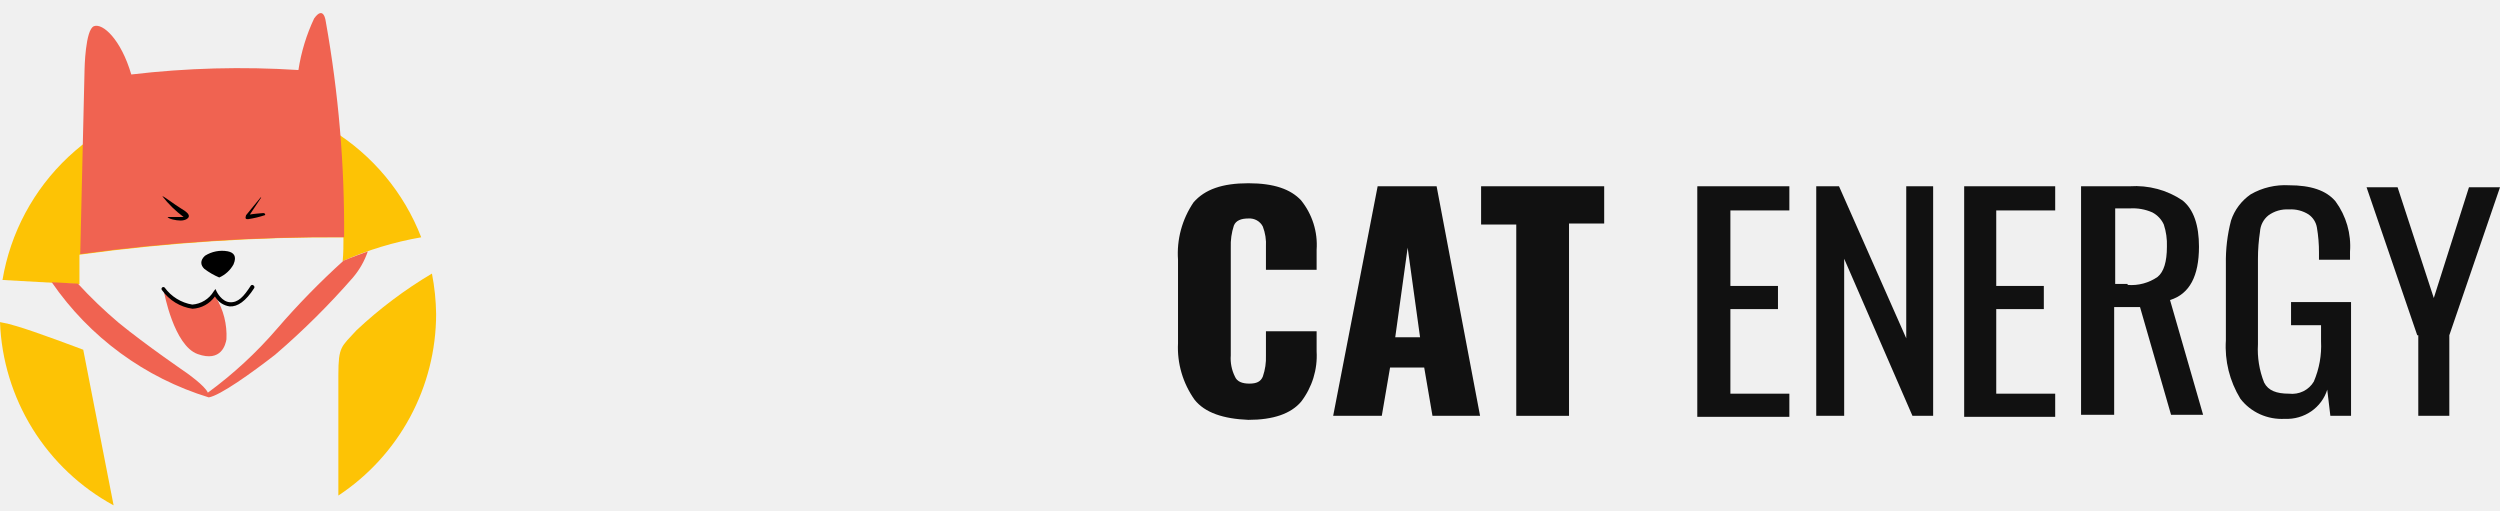
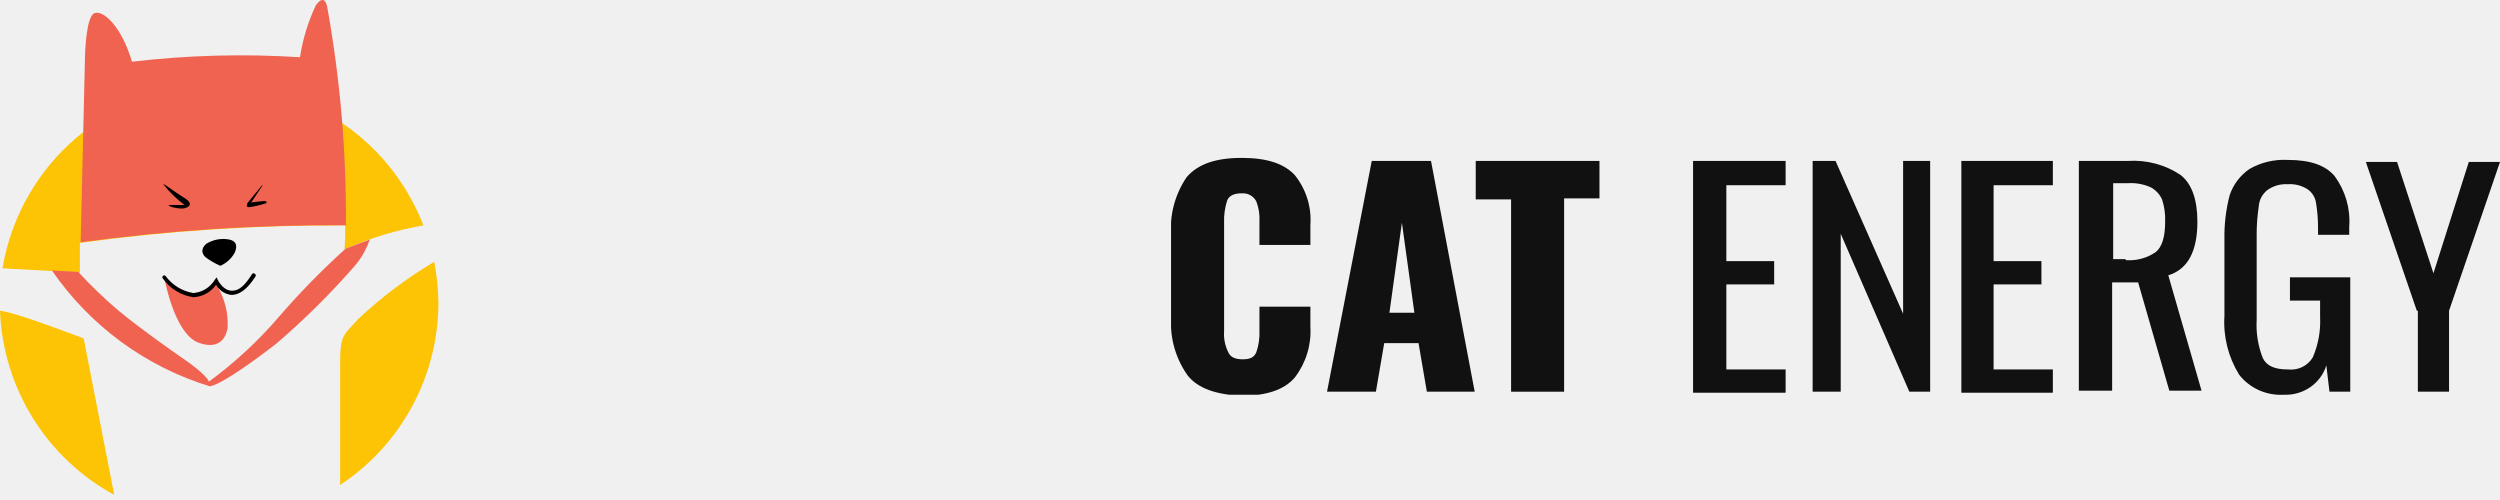
- <svg xmlns="http://www.w3.org/2000/svg" width="191" height="39" viewBox="0 0 191 39" fill="none">
-   <path d="M6.07 21.72V19.46C12.754 18.542 19.494 18.098 26.24 18.13C26.24 18.73 26.24 19.34 26.18 19.95C28.098 19.099 30.113 18.488 32.18 18.13C30.863 14.722 28.462 11.841 25.347 9.931C22.232 8.021 18.576 7.186 14.941 7.557C11.306 7.927 7.894 9.482 5.229 11.981C2.563 14.48 0.793 17.786 0.19 21.39L6.07 21.72Z" fill="#FDC305" />
-   <path d="M27.24 25.23C26.08 26.51 25.85 26.43 25.85 28.68C25.85 29.59 25.85 33.58 25.85 37.86C28.142 36.346 30.024 34.288 31.328 31.869C32.632 29.451 33.316 26.747 33.32 24C33.307 22.959 33.2 21.922 33 20.9C30.928 22.13 28.997 23.581 27.24 25.23Z" fill="#FDC305" />
-   <path d="M6.36 26.72C6.36 26.72 2.57 25.28 1.17 24.89C0.787 24.769 0.396 24.676 0 24.61C0.108 27.496 0.966 30.304 2.487 32.759C4.009 35.213 6.143 37.23 8.68 38.61L6.36 26.72Z" fill="#FDC305" />
-   <path d="M26.29 18.12C26.331 12.599 25.862 7.085 24.89 1.65C24.89 1.65 24.75 0.36 24 1.41C23.411 2.658 23.007 3.985 22.8 5.35C18.542 5.076 14.268 5.19 10.03 5.69C9.24 3 7.85 1.75 7.18 2C6.51 2.25 6.46 5.31 6.46 5.31L6.13 19.41C12.811 18.506 19.548 18.075 26.29 18.12Z" fill="#F06351" />
-   <path d="M12.41 15C12.41 14.91 13.41 15.68 13.82 15.92C14.23 16.16 14.43 16.34 14.43 16.51C14.43 16.68 14.16 16.85 13.8 16.85C13.44 16.85 12.89 16.73 12.8 16.58H13.74H14.03C13.421 16.129 12.876 15.598 12.41 15Z" fill="black" />
-   <path d="M19.89 15.11L18.8 16.44C18.8 16.5 18.63 16.79 18.98 16.74C19.394 16.678 19.802 16.581 20.2 16.45C20.31 16.45 20.27 16.26 20.09 16.28C19.91 16.3 19.4 16.33 19.09 16.39L19.93 15.13C19.93 15.13 20 15 19.89 15.11Z" fill="black" />
-   <path d="M16.75 21.2C17.213 20.996 17.597 20.644 17.84 20.2C18.12 19.55 17.84 19.29 17.4 19.2C16.798 19.09 16.177 19.212 15.66 19.54C15.27 19.9 15.32 20.26 15.61 20.54C15.961 20.806 16.344 21.028 16.75 21.2Z" fill="black" />
-   <path d="M16.35 22.45C16.238 22.678 16.082 22.883 15.89 23.05C15.605 23.279 15.255 23.412 14.89 23.43C14.364 23.472 13.841 23.319 13.42 23C13.222 22.881 13.044 22.732 12.89 22.56C12.79 22.449 12.667 22.36 12.53 22.3C12.53 22.3 13.28 26.4 15.1 27.05C16.92 27.7 17.24 26.3 17.3 25.92C17.36 24.785 17.074 23.659 16.48 22.69C16.46 22.38 16.45 22.58 16.35 22.45Z" fill="#F06351" />
-   <path d="M14.71 23.59C14.245 23.525 13.799 23.365 13.398 23.121C12.998 22.877 12.651 22.553 12.38 22.17C12.367 22.157 12.356 22.141 12.349 22.124C12.342 22.107 12.338 22.089 12.338 22.07C12.338 22.051 12.342 22.033 12.349 22.016C12.356 21.999 12.367 21.983 12.38 21.97C12.393 21.957 12.409 21.946 12.426 21.939C12.443 21.932 12.461 21.928 12.48 21.928C12.499 21.928 12.517 21.932 12.534 21.939C12.551 21.946 12.567 21.957 12.58 21.97C13.085 22.664 13.843 23.131 14.69 23.27C15.022 23.245 15.343 23.141 15.626 22.967C15.91 22.793 16.148 22.554 16.32 22.27L16.46 22.08L16.56 22.29C16.56 22.29 16.93 23.05 17.56 23.09C18.19 23.13 18.61 22.68 19.17 21.81C19.183 21.797 19.199 21.786 19.216 21.779C19.233 21.772 19.251 21.768 19.27 21.768C19.289 21.768 19.307 21.772 19.324 21.779C19.341 21.786 19.357 21.797 19.37 21.81C19.402 21.831 19.425 21.863 19.435 21.9C19.444 21.937 19.439 21.977 19.42 22.01C18.78 23.01 18.15 23.45 17.54 23.41C17.308 23.376 17.087 23.29 16.893 23.159C16.699 23.027 16.537 22.853 16.42 22.65C16.223 22.924 15.968 23.151 15.672 23.314C15.376 23.477 15.047 23.571 14.71 23.59Z" fill="black" />
-   <path d="M26.24 19.92C24.445 21.544 22.751 23.277 21.17 25.11C19.599 26.936 17.824 28.577 15.88 30C15.66 29.47 14.26 28.49 14.26 28.49C14.26 28.49 11.13 26.35 9.08 24.67C7.974 23.737 6.929 22.735 5.95 21.67L3.95 21.56C6.84 25.765 11.07 28.868 15.95 30.36C16.81 30.22 19.22 28.5 21.02 27.1C23.139 25.282 25.124 23.313 26.96 21.21C27.462 20.621 27.849 19.942 28.1 19.21C27 19.6 26.24 19.92 26.24 19.92Z" fill="#F06351" />
-   <path d="M91.264 30.538C90.37 29.276 89.925 27.763 90 26.231V19.846C89.892 18.298 90.308 16.758 91.186 15.461C92.055 14.461 93.398 14 95.374 14C97.35 14 98.614 14.461 99.404 15.308C100.263 16.379 100.685 17.721 100.59 19.077V20.615H96.718V18.846C96.749 18.323 96.668 17.799 96.48 17.308C96.38 17.109 96.221 16.945 96.024 16.835C95.827 16.726 95.6 16.676 95.374 16.692C94.821 16.692 94.426 16.846 94.268 17.231C94.089 17.777 94.009 18.35 94.031 18.923V27.154C93.989 27.71 94.098 28.267 94.347 28.769C94.505 29.154 94.9 29.308 95.453 29.308C96.006 29.308 96.322 29.154 96.48 28.769C96.66 28.249 96.74 27.702 96.718 27.154V25.308H100.59V26.846C100.67 28.224 100.251 29.585 99.404 30.692C98.614 31.615 97.271 32.077 95.374 32.077C93.477 32 92.055 31.538 91.264 30.538Z" fill="#111111" />
-   <path d="M105.253 14.231H109.757L113.077 31.769H109.441L108.809 28.077H106.201L105.569 31.769H101.854L105.253 14.231ZM108.493 25.769L107.545 18.923L106.596 25.769H108.493Z" fill="#111111" />
-   <path d="M115.843 17.154H113.156V14.231H122.56V17.077H119.873V31.769H115.843V17.154Z" fill="#111111" />
-   <path d="M129.752 14.231H136.707V16.077H132.202V21.846H135.837V23.615H132.202V30.077H136.707V31.846H129.673V14.231H129.752Z" fill="#111111" />
-   <path d="M138.761 14.231H140.5L145.637 25.846V14.231H147.692V31.769H146.111L140.895 19.769V31.769H138.761V14.231Z" fill="#111111" />
-   <path d="M150.063 14.231H157.017V16.077H152.513V21.846H156.148V23.615H152.513V30.077H157.017V31.846H150.063V14.231Z" fill="#111111" />
-   <path d="M159.072 14.231H162.707C164.137 14.135 165.559 14.514 166.738 15.308C167.607 16 168.002 17.231 168.002 18.846C168.002 21.077 167.291 22.462 165.79 22.923L168.318 31.692H165.869L163.498 23.462H161.522V31.692H158.993V14.231H159.072ZM162.549 21.769C163.364 21.835 164.176 21.616 164.841 21.154C165.315 20.769 165.552 20 165.552 18.846C165.574 18.273 165.494 17.7 165.315 17.154C165.137 16.762 164.832 16.437 164.446 16.231C163.902 15.989 163.304 15.884 162.707 15.923H161.601V21.692H162.549V21.769Z" fill="#111111" />
-   <path d="M171.164 30.462C170.342 29.117 169.956 27.562 170.057 26V20.154C170.038 19.039 170.17 17.927 170.452 16.846C170.717 16.039 171.244 15.337 171.954 14.846C172.836 14.338 173.854 14.097 174.878 14.154C176.538 14.154 177.723 14.539 178.434 15.385C179.252 16.502 179.644 17.862 179.541 19.231V19.846H177.17V19.308C177.173 18.663 177.12 18.02 177.012 17.385C176.945 16.983 176.718 16.623 176.379 16.385C175.935 16.101 175.408 15.966 174.878 16C174.311 15.965 173.75 16.128 173.297 16.462C173.111 16.614 172.959 16.802 172.851 17.013C172.742 17.225 172.679 17.456 172.665 17.692C172.561 18.38 172.508 19.074 172.507 19.769V26.308C172.449 27.304 172.61 28.301 172.981 29.231C173.297 29.846 173.93 30.077 174.878 30.077C175.252 30.122 175.632 30.059 175.97 29.895C176.307 29.73 176.587 29.473 176.775 29.154C177.192 28.181 177.381 27.13 177.328 26.077V24.846H175.036V23.077H179.62V31.769H178.039L177.802 29.769C177.595 30.439 177.163 31.023 176.576 31.427C175.989 31.831 175.28 32.033 174.562 32C173.909 32.037 173.256 31.916 172.663 31.648C172.07 31.379 171.555 30.972 171.164 30.462Z" fill="#111111" />
-   <path d="M184.678 25.615L180.805 14.308H183.176L185.942 22.769L188.629 14.308H191L187.128 25.615V31.769H184.757V25.615H184.678Z" fill="#111111" />
+ <svg xmlns="http://www.w3.org/2000/svg" width="190" height="38" viewBox="0 0 190 38" fill="none">
+   <g clip-path="url(#clip0)">
+     <path d="M6.07 20.72V18.46C12.754 17.542 19.494 17.098 26.24 17.13C26.24 17.73 26.24 18.34 26.18 18.95C28.098 18.099 30.113 17.488 32.18 17.13C30.863 13.722 28.462 10.841 25.347 8.931C22.232 7.021 18.576 6.186 14.941 6.557C11.306 6.927 7.894 8.482 5.229 10.981C2.563 13.48 0.793 16.786 0.19 20.39L6.07 20.72Z" fill="#FDC305" />
+     <path d="M27.24 24.23C26.08 25.51 25.85 25.43 25.85 27.68C25.85 28.59 25.85 32.58 25.85 36.86C28.142 35.346 30.024 33.288 31.328 30.869C32.632 28.451 33.316 25.747 33.32 23C33.307 21.959 33.2 20.922 33 19.9C30.928 21.13 28.997 22.581 27.24 24.23Z" fill="#FDC305" />
+     <path d="M6.36 25.72C6.36 25.72 2.57 24.28 1.17 23.89C0.787 23.769 0.396 23.676 0 23.61C0.108 26.496 0.966 29.304 2.487 31.759C4.009 34.213 6.143 36.23 8.68 37.61L6.36 25.72Z" fill="#FDC305" />
+     <path d="M26.29 17.12C26.331 11.599 25.862 6.085 24.89 0.65C24.89 0.65 24.75 -0.64 24 0.41C23.411 1.658 23.007 2.985 22.8 4.35C18.542 4.076 14.268 4.19 10.03 4.69C9.24 2 7.85 0.75 7.18 1C6.51 1.25 6.46 4.31 6.46 4.31L6.13 18.41C12.811 17.506 19.548 17.075 26.29 17.12Z" fill="#F06351" />
+     <path d="M12.41 14C12.41 13.91 13.41 14.68 13.82 14.92C14.23 15.16 14.43 15.34 14.43 15.51C14.43 15.68 14.16 15.85 13.8 15.85C13.44 15.85 12.89 15.73 12.8 15.58H13.74H14.03C13.421 15.129 12.876 14.598 12.41 14Z" fill="black" />
+     <path d="M19.89 14.11L18.8 15.44C18.8 15.5 18.63 15.79 18.98 15.74C19.394 15.678 19.802 15.581 20.2 15.45C20.31 15.45 20.27 15.26 20.09 15.28C19.91 15.3 19.4 15.33 19.09 15.39L19.93 14.13C19.93 14.13 20 14 19.89 14.11Z" fill="black" />
+     <path d="M16.75 20.2C17.213 19.996 17.597 19.644 17.84 19.2C18.12 18.55 17.84 18.29 17.4 18.2C16.798 18.09 16.177 18.212 15.66 18.54C15.27 18.9 15.32 19.26 15.61 19.54C15.961 19.806 16.344 20.028 16.75 20.2Z" fill="black" />
+     <path d="M16.35 21.45C16.238 21.678 16.082 21.883 15.89 22.05C15.605 22.279 15.255 22.412 14.89 22.43C14.364 22.472 13.841 22.319 13.42 22C13.222 21.881 13.044 21.732 12.89 21.56C12.79 21.449 12.667 21.36 12.53 21.3C12.53 21.3 13.28 25.4 15.1 26.05C16.92 26.7 17.24 25.3 17.3 24.92C17.36 23.785 17.074 22.659 16.48 21.69C16.46 21.38 16.45 21.58 16.35 21.45Z" fill="#F06351" />
+     <path d="M14.71 22.59C14.245 22.525 13.799 22.365 13.398 22.121C12.998 21.877 12.651 21.553 12.38 21.17C12.367 21.157 12.356 21.141 12.349 21.124C12.342 21.107 12.338 21.089 12.338 21.07C12.338 21.051 12.342 21.033 12.349 21.016C12.356 20.999 12.367 20.983 12.38 20.97C12.393 20.957 12.409 20.946 12.426 20.939C12.443 20.932 12.461 20.928 12.48 20.928C12.499 20.928 12.517 20.932 12.534 20.939C12.551 20.946 12.567 20.957 12.58 20.97C13.085 21.664 13.843 22.131 14.69 22.27C15.022 22.245 15.343 22.141 15.626 21.967C15.91 21.793 16.148 21.554 16.32 21.27L16.46 21.08L16.56 21.29C16.56 21.29 16.93 22.05 17.56 22.09C18.19 22.13 18.61 21.68 19.17 20.81C19.183 20.797 19.199 20.786 19.216 20.779C19.233 20.772 19.251 20.768 19.27 20.768C19.289 20.768 19.307 20.772 19.324 20.779C19.341 20.786 19.357 20.797 19.37 20.81C19.402 20.831 19.425 20.863 19.435 20.9C19.444 20.937 19.439 20.977 19.42 21.01C18.78 22.01 18.15 22.45 17.54 22.41C17.308 22.376 17.087 22.29 16.893 22.159C16.699 22.027 16.537 21.853 16.42 21.65C16.223 21.924 15.968 22.151 15.672 22.314C15.376 22.477 15.047 22.571 14.71 22.59Z" fill="black" />
+     <path d="M26.24 18.92C24.445 20.544 22.751 22.277 21.17 24.11C19.599 25.936 17.824 27.577 15.88 29C15.66 28.47 14.26 27.49 14.26 27.49C14.26 27.49 11.13 25.35 9.08 23.67C7.974 22.737 6.929 21.735 5.95 20.67L3.95 20.56C6.84 24.765 11.07 27.868 15.95 29.36C16.81 29.22 19.22 27.5 21.02 26.1C23.139 24.282 25.124 22.313 26.96 20.21C27.462 19.621 27.849 18.942 28.1 18.21C27 18.6 26.24 18.92 26.24 18.92Z" fill="#F06351" />
+   </g>
+   <g clip-path="url(#clip1)">
+     <path d="M90.264 28.538C89.37 27.276 88.925 25.763 89 24.231V17.846C88.892 16.298 89.308 14.758 90.186 13.461C91.055 12.461 92.398 12 94.374 12C96.35 12 97.614 12.461 98.404 13.308C99.263 14.379 99.685 15.721 99.59 17.077V18.615H95.718V16.846C95.749 16.323 95.668 15.799 95.48 15.308C95.38 15.109 95.221 14.945 95.024 14.835C94.827 14.726 94.6 14.676 94.374 14.692C93.821 14.692 93.426 14.846 93.268 15.231C93.089 15.777 93.009 16.35 93.031 16.923V25.154C92.989 25.71 93.098 26.267 93.347 26.769C93.505 27.154 93.9 27.308 94.453 27.308C95.006 27.308 95.322 27.154 95.48 26.769C95.66 26.249 95.74 25.702 95.718 25.154V23.308H99.59V24.846C99.67 26.224 99.251 27.585 98.404 28.692C97.614 29.615 96.271 30.077 94.374 30.077C92.477 30 91.055 29.538 90.264 28.538Z" fill="#111111" />
+     <path d="M104.253 12.231H108.757L112.077 29.769H108.441L107.809 26.077H105.201L104.569 29.769H100.854L104.253 12.231ZM107.493 23.769L106.545 16.923L105.596 23.769H107.493Z" fill="#111111" />
+     <path d="M114.843 15.154H112.156V12.231H121.56V15.077H118.873V29.769H114.843V15.154Z" fill="#111111" />
+     <path d="M128.752 12.231H135.707V14.077H131.202V19.846H134.837V21.615H131.202V28.077H135.707V29.846H128.673V12.231H128.752Z" fill="#111111" />
+     <path d="M137.761 12.231H139.5L144.637 23.846V12.231H146.692V29.769H145.111L139.895 17.769V29.769H137.761V12.231Z" fill="#111111" />
+     <path d="M149.063 12.231H156.017V14.077H151.513V19.846H155.148V21.615H151.513V28.077H156.017V29.846H149.063V12.231Z" fill="#111111" />
+     <path d="M158.072 12.231H161.707C163.137 12.135 164.559 12.514 165.738 13.308C166.607 14 167.002 15.231 167.002 16.846C167.002 19.077 166.291 20.462 164.79 20.923L167.318 29.692H164.869L162.498 21.462H160.522V29.692H157.993V12.231H158.072ZM161.549 19.769C162.364 19.835 163.176 19.616 163.841 19.154C164.315 18.769 164.552 18 164.552 16.846C164.574 16.273 164.494 15.7 164.315 15.154C164.137 14.762 163.832 14.437 163.446 14.231C162.902 13.989 162.304 13.884 161.707 13.923H160.601V19.692H161.549V19.769Z" fill="#111111" />
+     <path d="M170.164 28.462C169.342 27.117 168.956 25.562 169.057 24V18.154C169.038 17.039 169.17 15.927 169.452 14.846C169.717 14.039 170.244 13.337 170.954 12.846C171.836 12.338 172.854 12.097 173.878 12.154C175.538 12.154 176.723 12.539 177.434 13.385C178.252 14.502 178.644 15.862 178.541 17.231V17.846H176.17V17.308C176.173 16.663 176.12 16.02 176.012 15.385C175.945 14.983 175.718 14.623 175.379 14.385C174.935 14.101 174.408 13.966 173.878 14C173.311 13.965 172.75 14.128 172.297 14.461C172.111 14.614 171.959 14.802 171.851 15.013C171.742 15.225 171.679 15.456 171.665 15.692C171.561 16.38 171.508 17.074 171.507 17.769V24.308C171.449 25.304 171.61 26.301 171.981 27.231C172.297 27.846 172.93 28.077 173.878 28.077C174.252 28.122 174.632 28.059 174.97 27.895C175.307 27.73 175.587 27.473 175.775 27.154C176.192 26.181 176.381 25.13 176.328 24.077V22.846H174.036V21.077H178.62V29.769H177.039L176.802 27.769C176.595 28.439 176.163 29.023 175.576 29.427C174.989 29.831 174.28 30.033 173.562 30C172.909 30.037 172.256 29.916 171.663 29.648C171.07 29.379 170.555 28.972 170.164 28.462Z" fill="#111111" />
+     <path d="M183.678 23.615L179.805 12.308H182.176L184.942 20.769L187.629 12.308H190L186.128 23.615V29.769H183.757V23.615H183.678Z" fill="#111111" />
+   </g>
+   <defs>
+     <clipPath id="clip0">
+       <rect width="33.32" height="37.61" fill="white" />
+     </clipPath>
+     <clipPath id="clip1">
+       <rect width="101" height="18" fill="white" transform="translate(89 12)" />
+     </clipPath>
+   </defs>
</svg>
